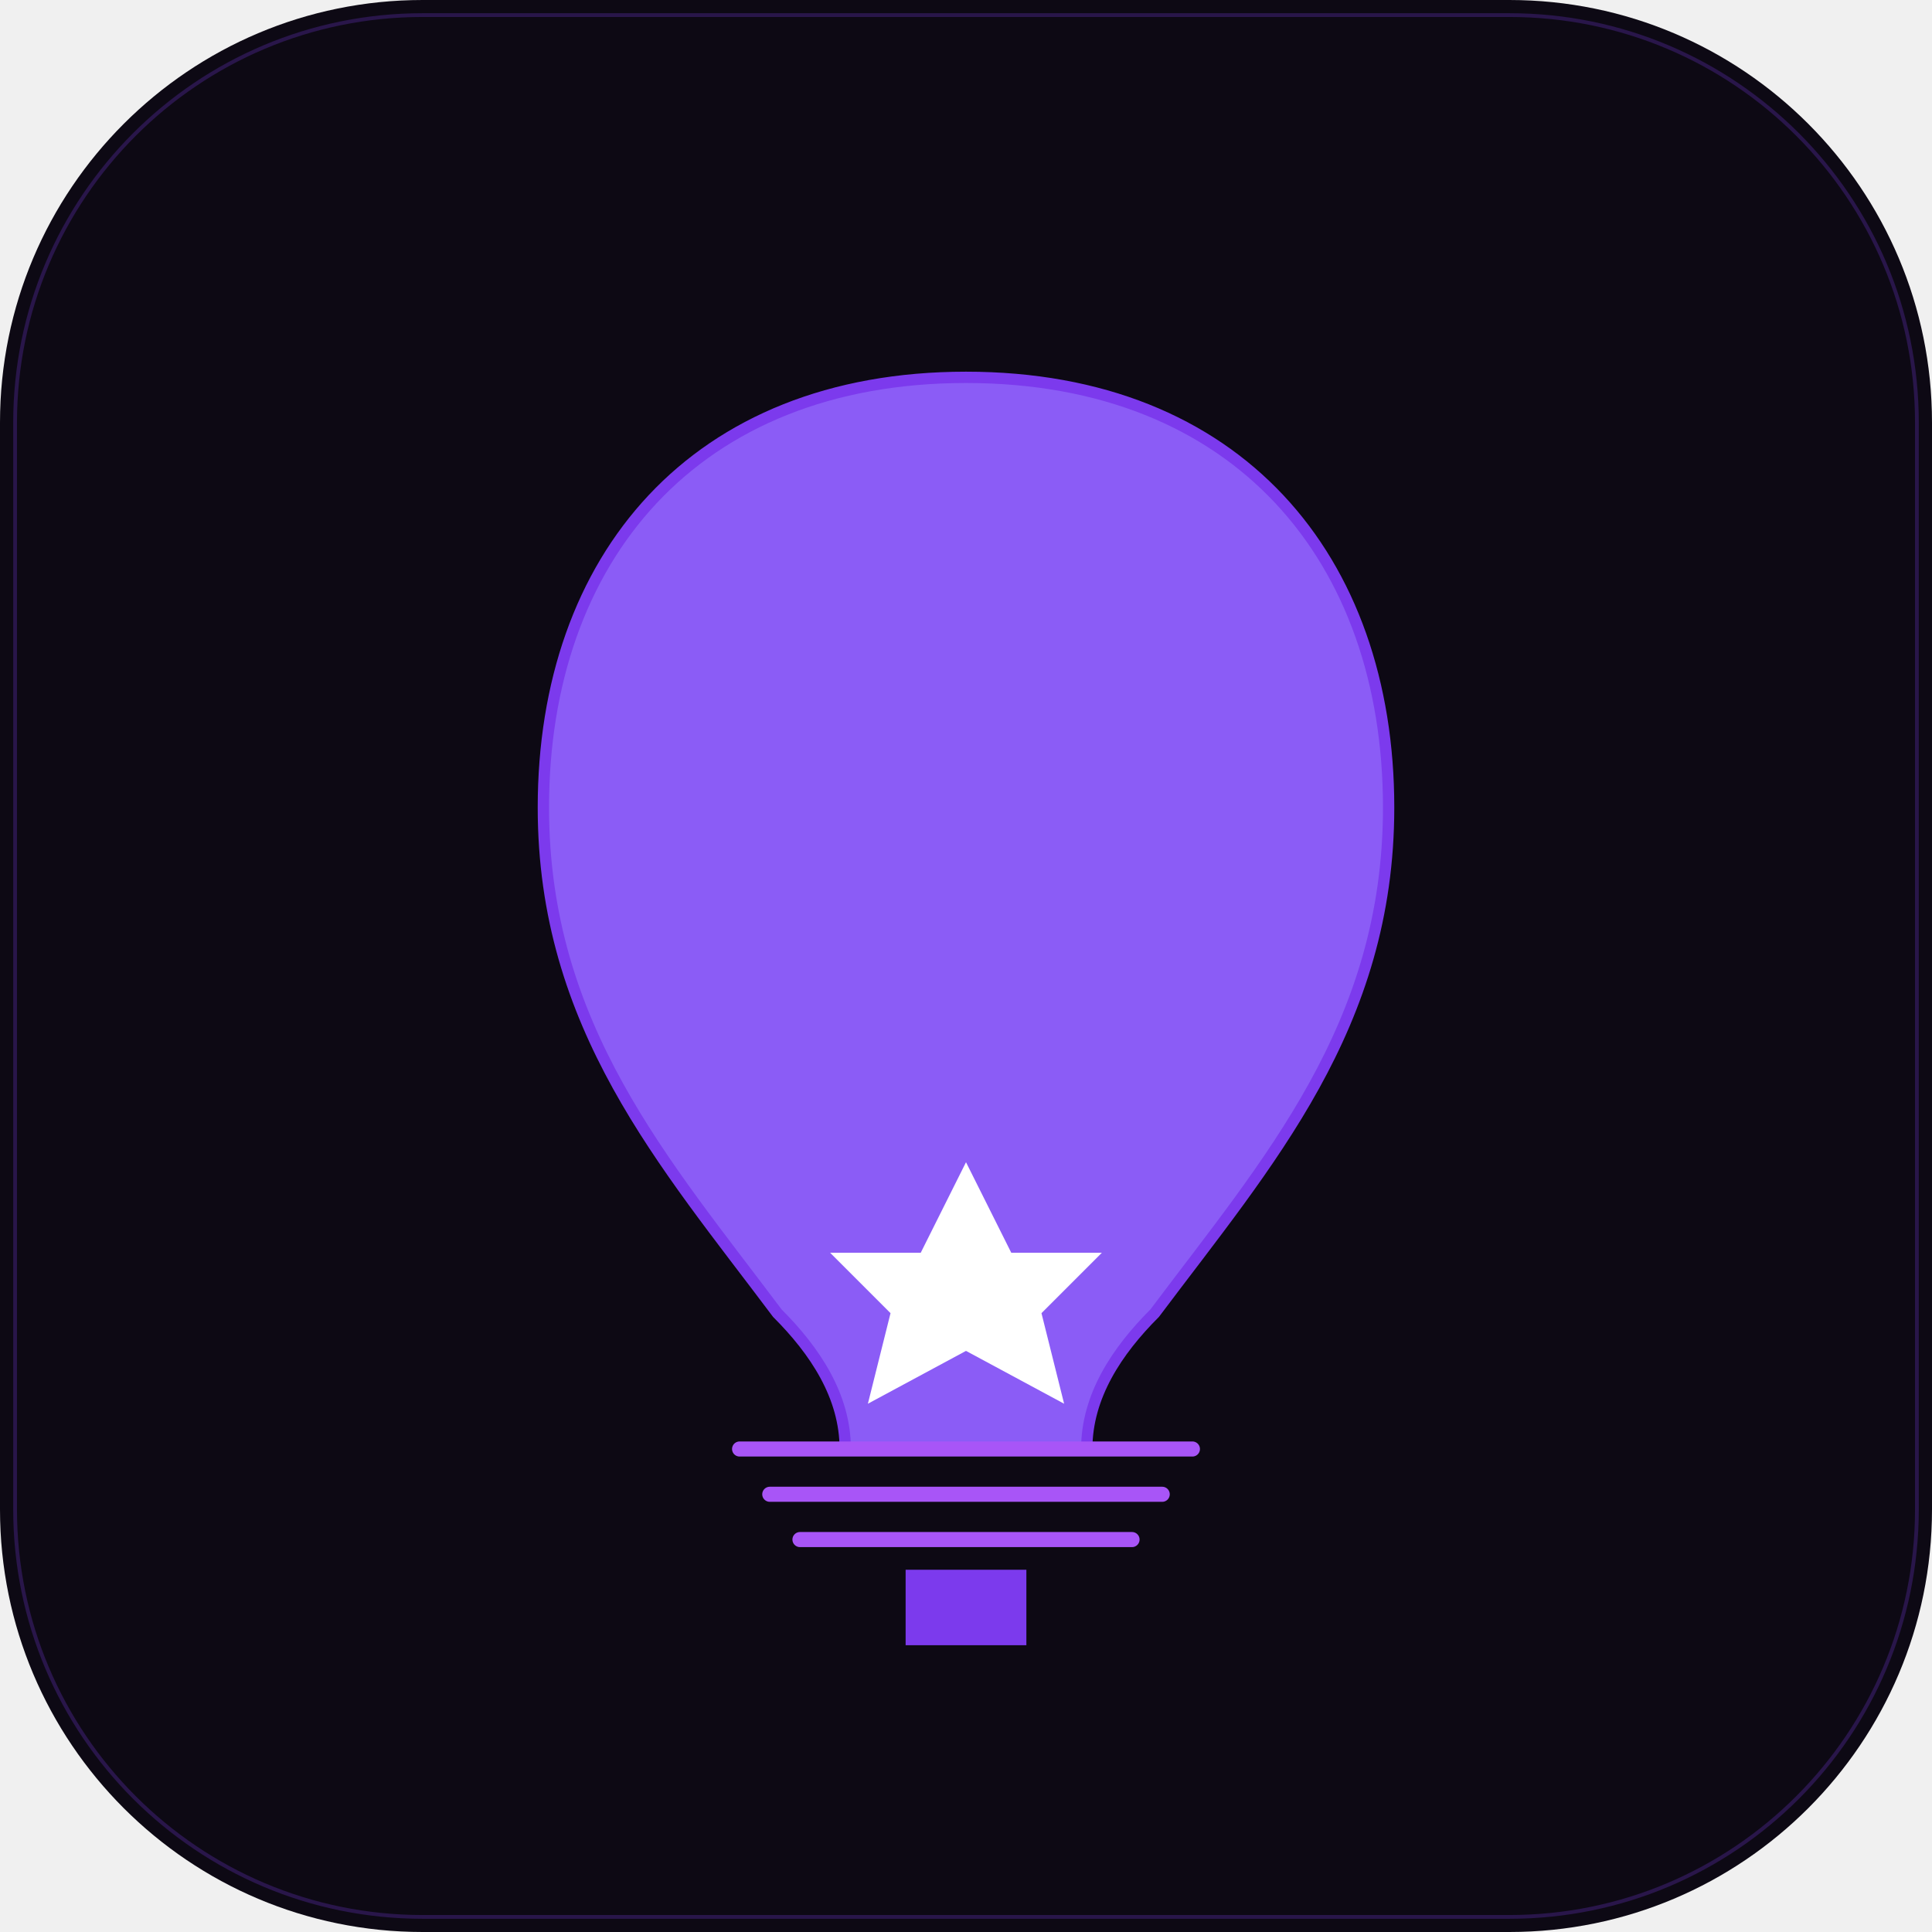
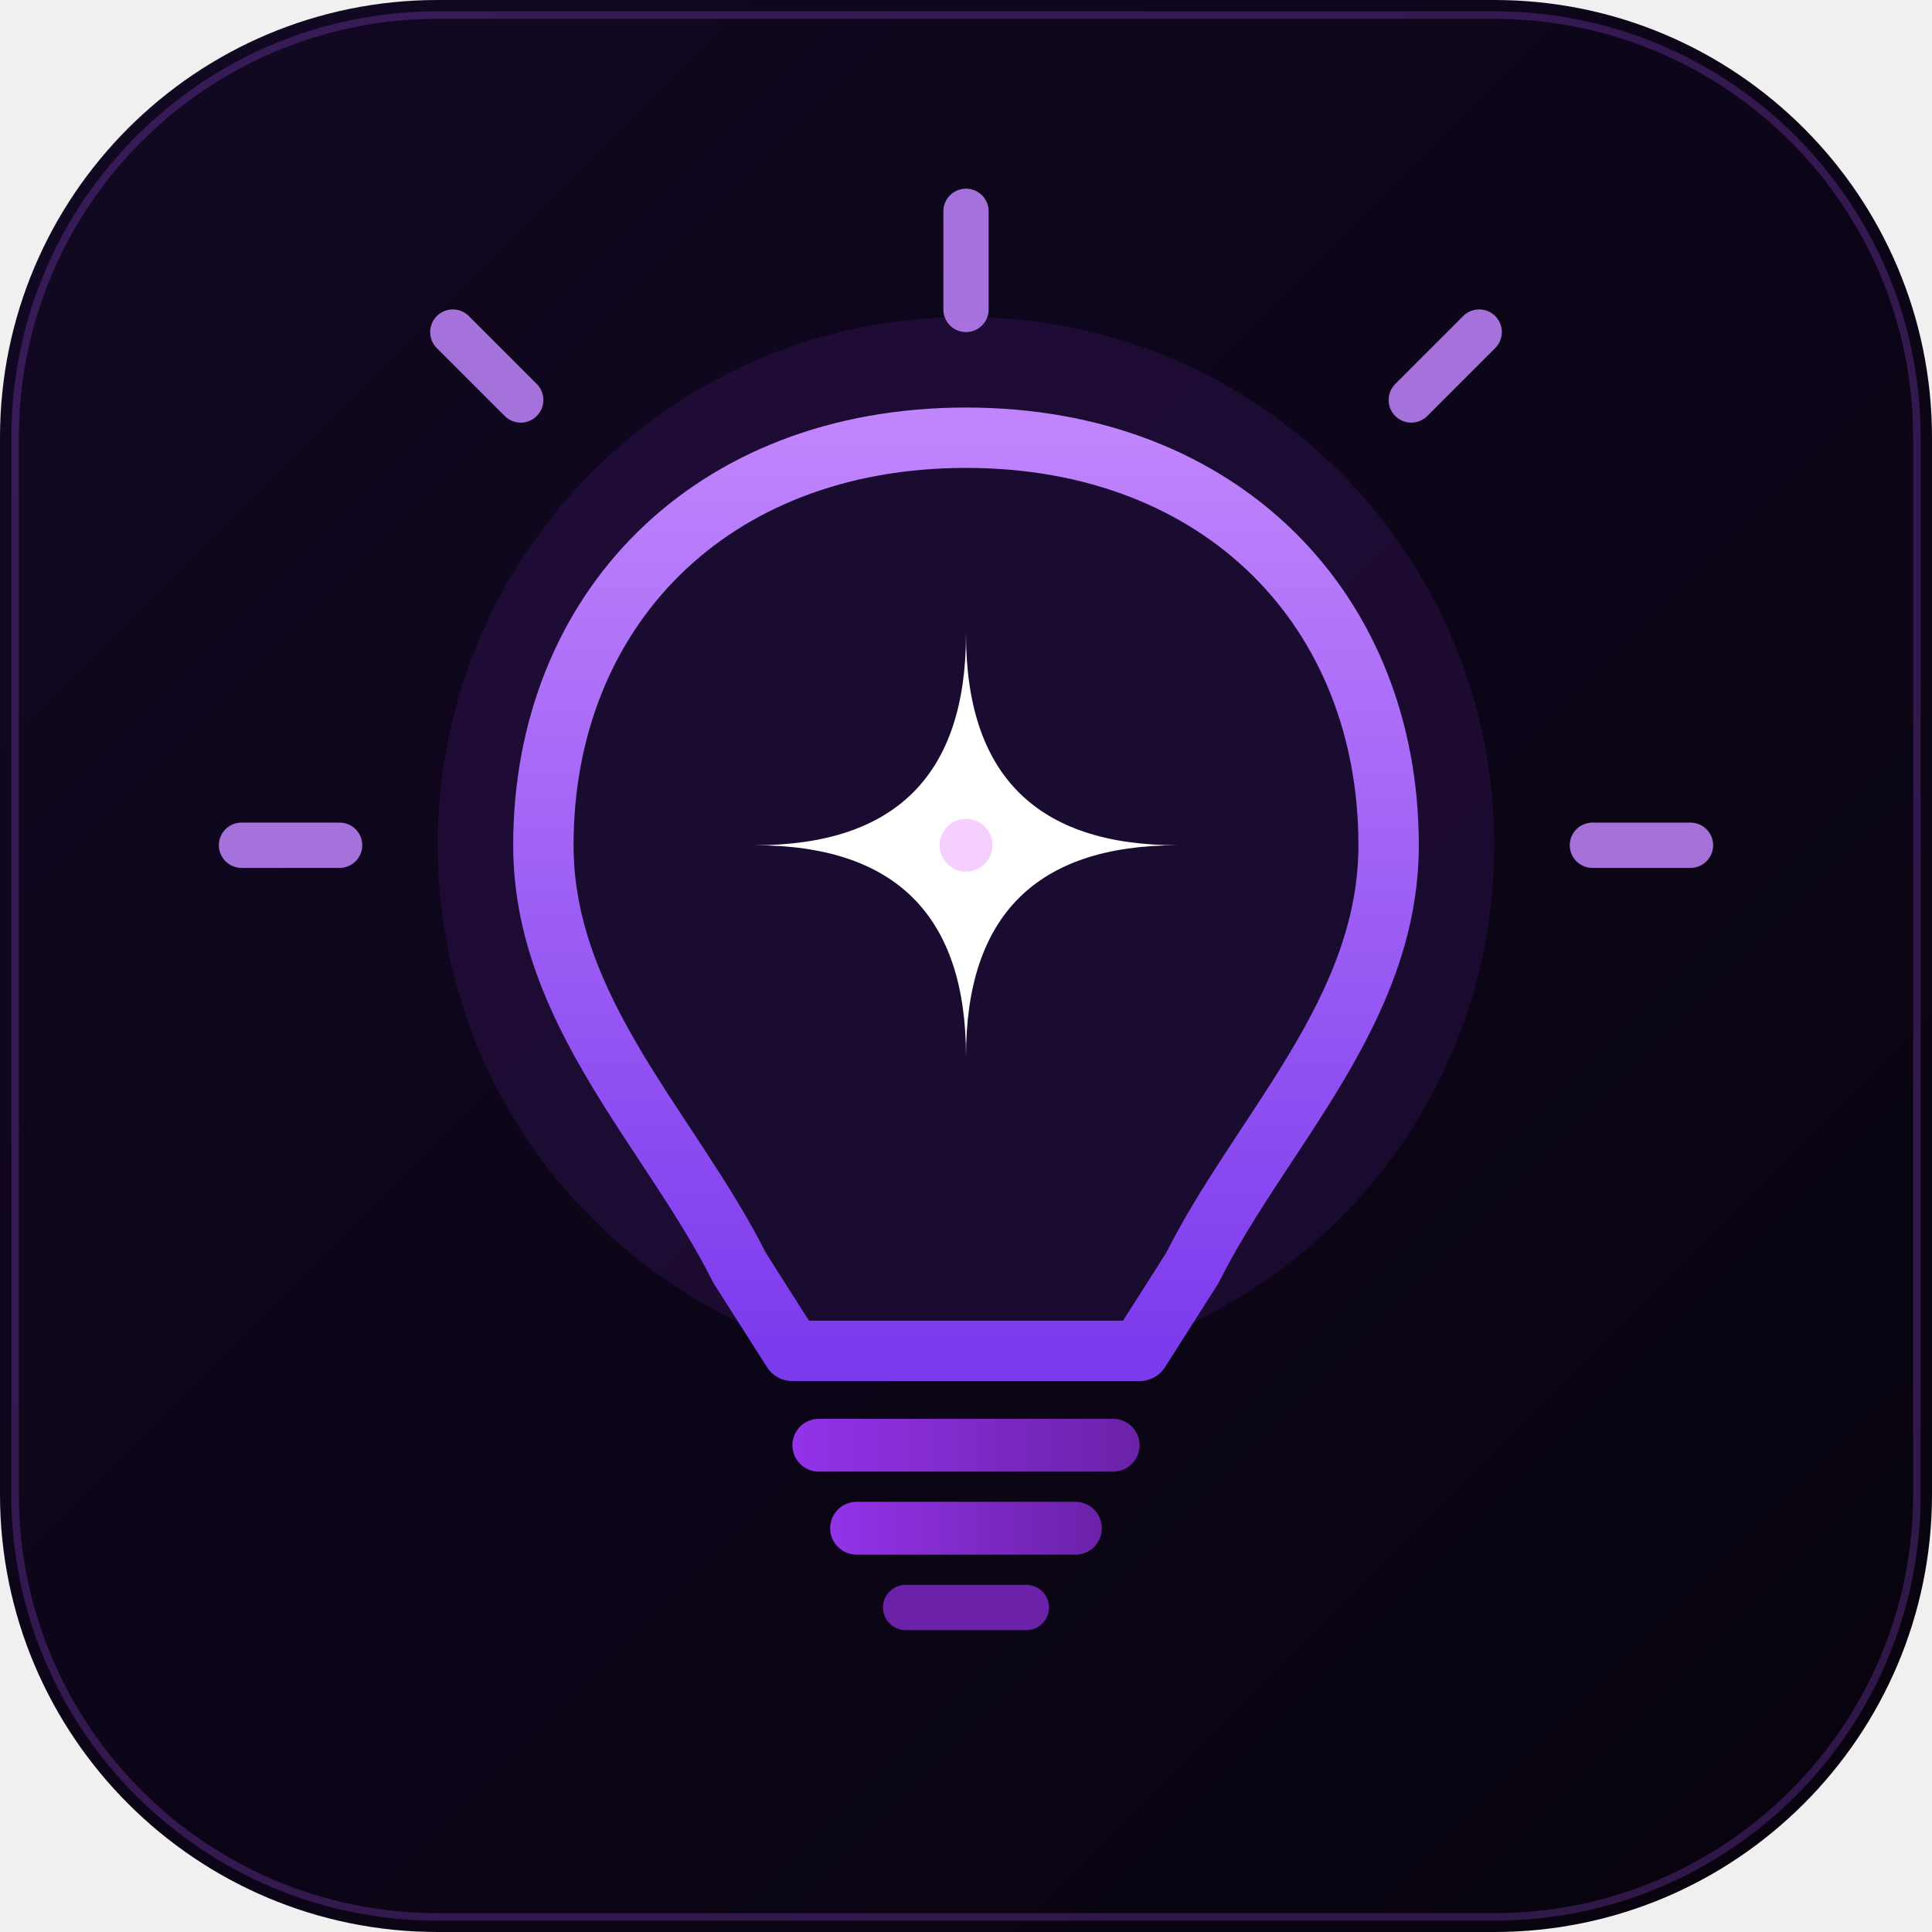
<svg xmlns="http://www.w3.org/2000/svg" viewBox="0 0 512 512" width="512" height="512">
-   <rect width="512" height="512" rx="112" fill="#0d0914" />
-   <rect width="504" height="504" x="4" y="4" rx="108" fill="none" stroke="#7c3aed" stroke-width="1" opacity="0.25" />
-   <path d="M 256 100        C 184 100 144 148 144 214        C 144 272 176 308 206 348        C 216 358 224 370 224 384        L 288 384        C 288 370 296 358 306 348        C 336 308 368 272 368 214        C 368 148 328 100 256 100 Z" fill="#8b5cf6" />
-   <path d="M 256 100        C 184 100 144 148 144 214        C 144 272 176 308 206 348        C 216 358 224 370 224 384        L 288 384        C 288 370 296 358 306 348        C 336 308 368 272 368 214        C 368 148 328 100 256 100 Z" fill="none" stroke="#7c3aed" stroke-width="3" />
-   <polygon points="256,308 268,332 292,332 276,348 282,372 256,358 230,372 236,348 220,332 244,332" fill="#ffffff" />
-   <path d="M 196 384 L 316 384" stroke="#a855f7" stroke-width="4" stroke-linecap="round" />
-   <path d="M 204 396 L 308 396" stroke="#a855f7" stroke-width="4" stroke-linecap="round" />
-   <path d="M 212 408 L 300 408" stroke="#a855f7" stroke-width="4" stroke-linecap="round" />
-   <rect x="240" y="416" width="32" height="20" fill="#7c3aed" />
+   <defs>
+     <linearGradient id="bg" x1="0%" y1="0%" x2="100%" y2="100%">
+       <stop offset="0%" stop-color="#120824" />
+       <stop offset="100%" stop-color="#07030d" />
+     </linearGradient>
+     <linearGradient id="bulbGradient" x1="0%" y1="0%" x2="0%" y2="100%">
+       <stop offset="0%" stop-color="#c084fc" />
+       <stop offset="100%" stop-color="#7c3aed" />
+     </linearGradient>
+     <linearGradient id="baseGradient" x1="0%" y1="0%" x2="100%" y2="0%">
+       <stop offset="0%" stop-color="#9333ea" />
+       <stop offset="100%" stop-color="#6b21a8" />
+     </linearGradient>
+   </defs>
+   <rect width="512" height="512" rx="116" fill="url(#bg)" />
+   <rect width="504" height="504" x="4" y="4" rx="112" fill="none" stroke="#a855f7" stroke-width="2" stroke-opacity="0.25" />
+   <circle cx="256" cy="224" r="140" fill="#9333ea" opacity="0.12" />
+   <g stroke="#c084fc" stroke-width="12" stroke-linecap="round" opacity="0.85">
+     <line x1="256" y1="56" x2="256" y2="82" />
+     <line x1="138" y1="106" x2="120" y2="88" />
+     <line x1="374" y1="106" x2="392" y2="88" />
+     <line x1="90" y1="224" x2="64" y2="224" />
+     <line x1="422" y1="224" x2="448" y2="224" />
+   </g>
+   <path d="M 256 116        C 324 116 368 162 368 224        C 368 268 334 300 316 336        L 302 358        L 210 358        L 196 336        C 178 300 144 268 144 224        C 144 162 188 116 256 116 Z" fill="#1a0c30" stroke="url(#bulbGradient)" stroke-width="16" stroke-linejoin="round" />
+   <path d="M 256 168        Q 256 224 312 224        Q 256 224 256 280        Q 256 224 200 224        Q 256 224 256 168 Z" fill="#ffffff" />
+   <circle cx="256" cy="224" r="7" fill="#f5d0fe" />
+   <rect x="210" y="376" width="92" height="14" rx="7" fill="url(#baseGradient)" />
+   <rect x="220" y="398" width="72" height="14" rx="7" fill="url(#baseGradient)" />
+   <rect x="234" y="420" width="44" height="12" rx="6" fill="#6b21a8" />
</svg>
